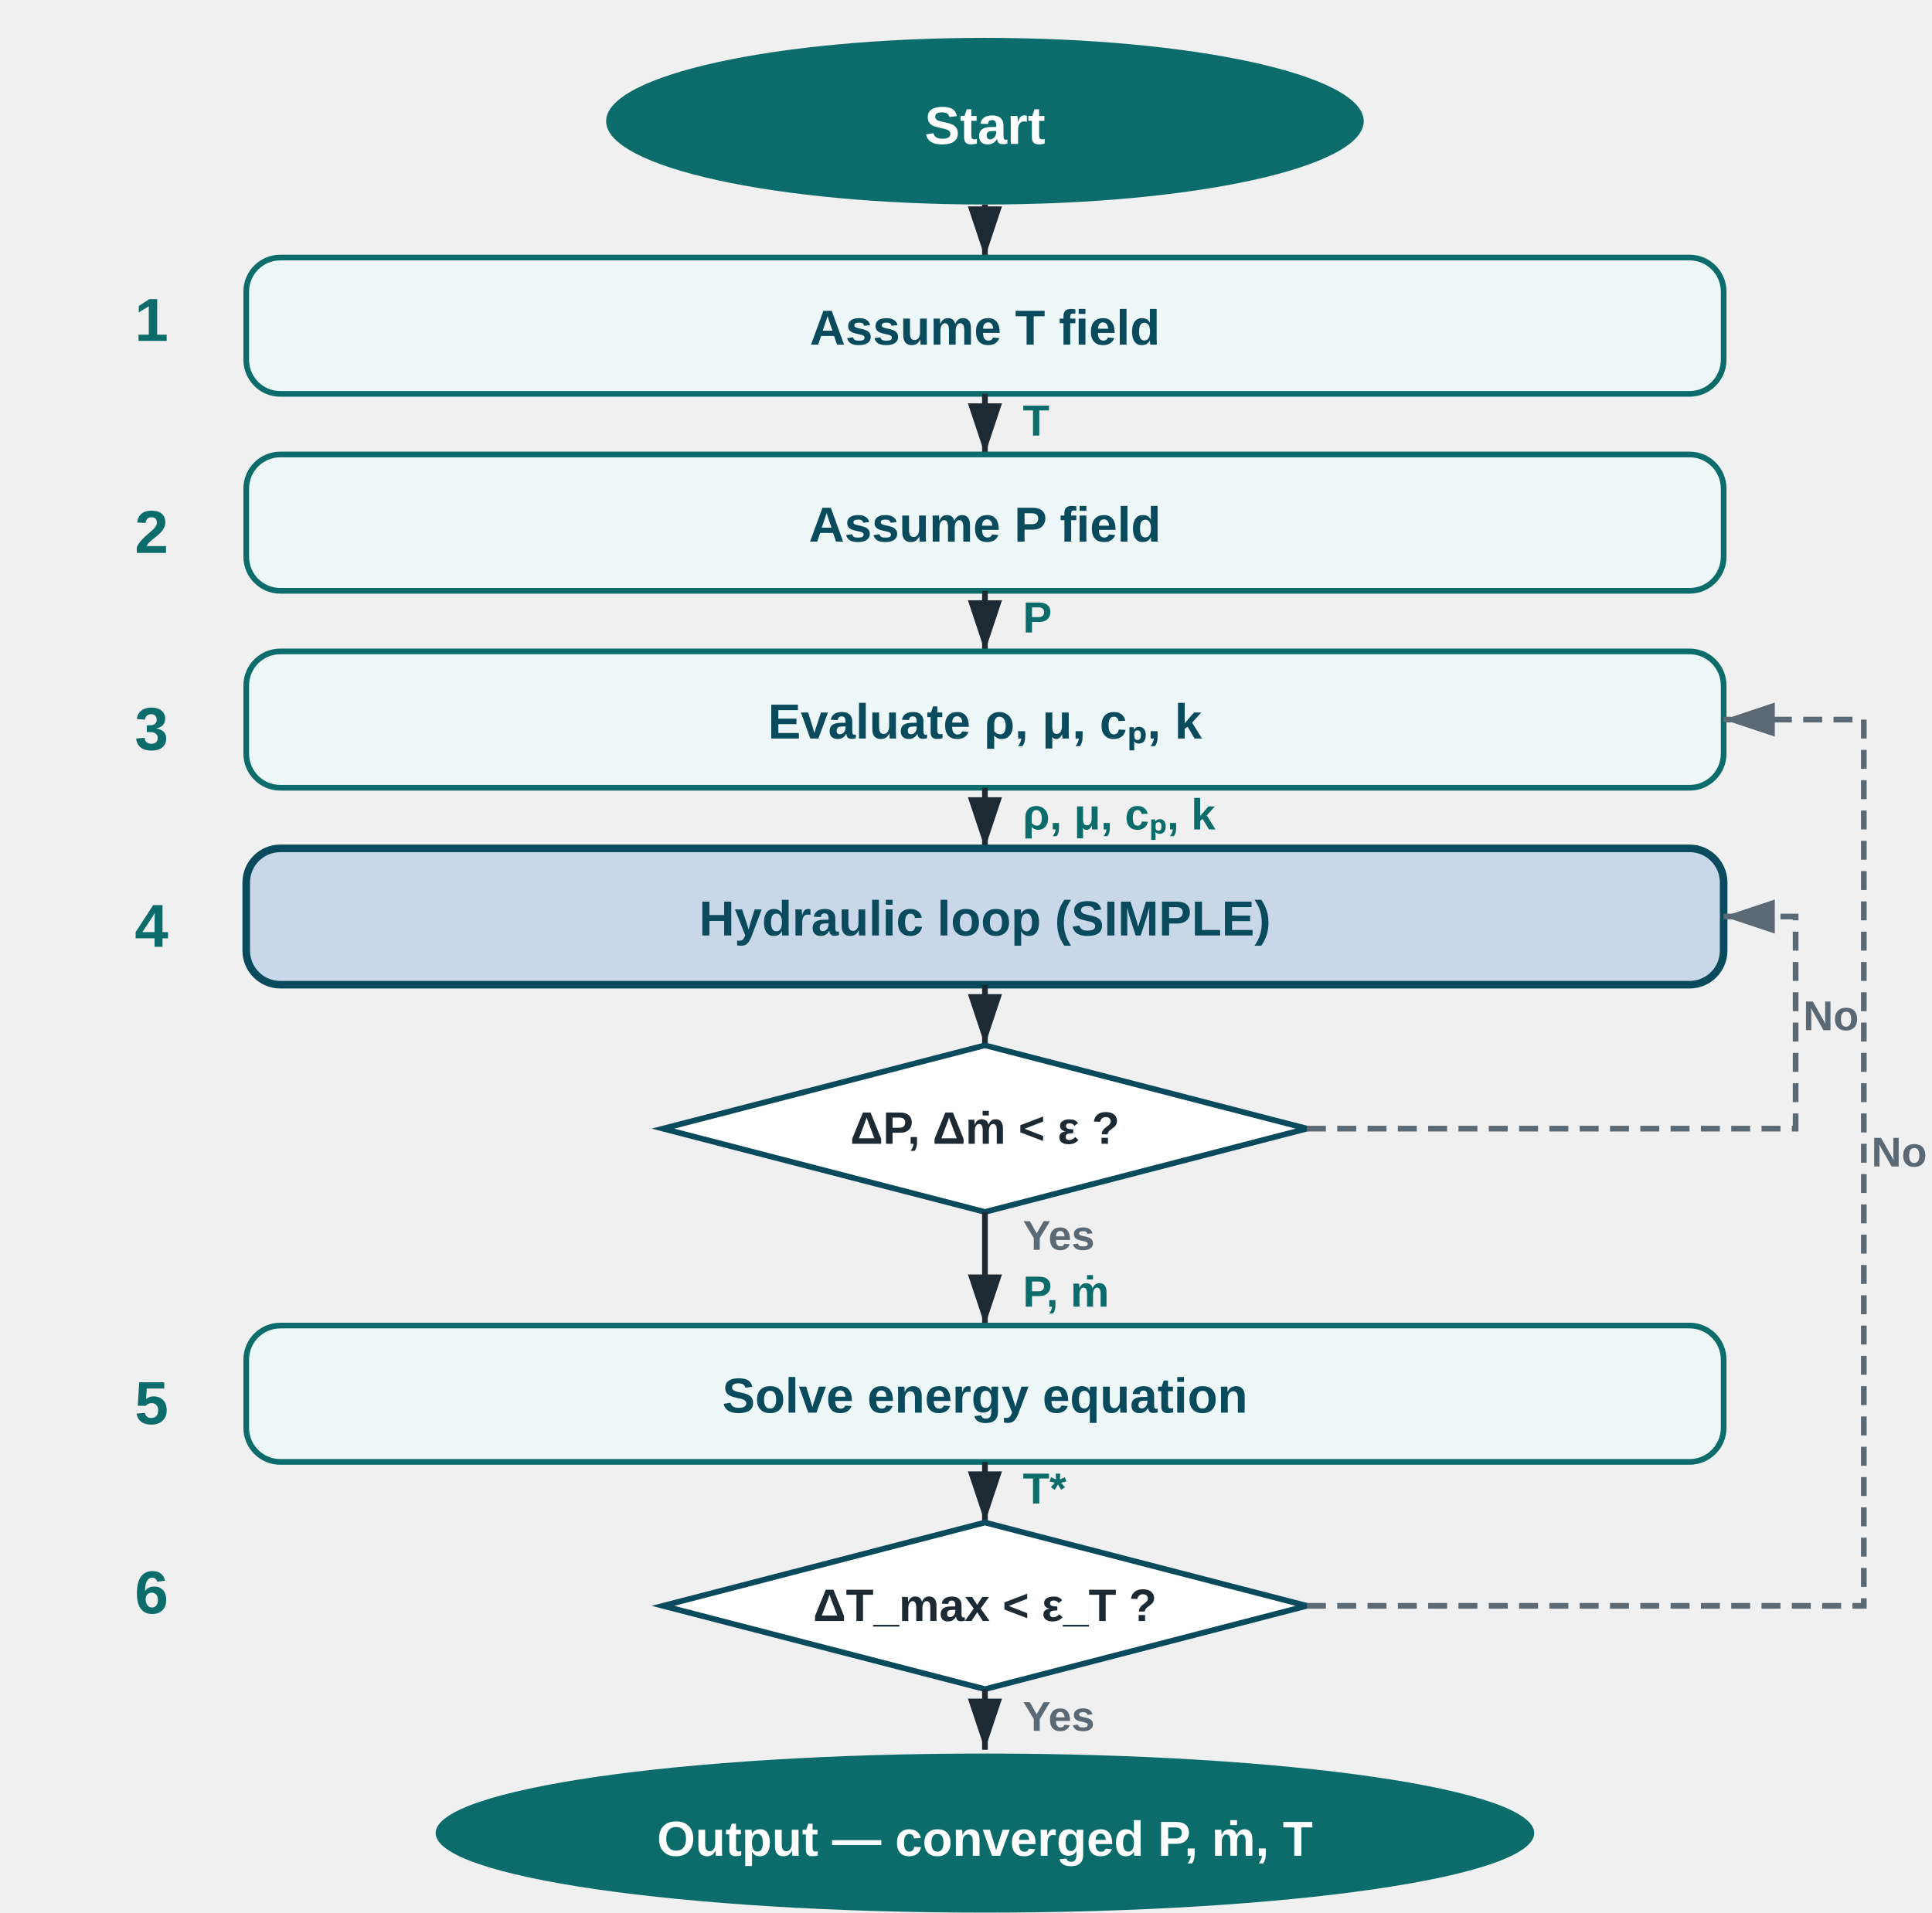
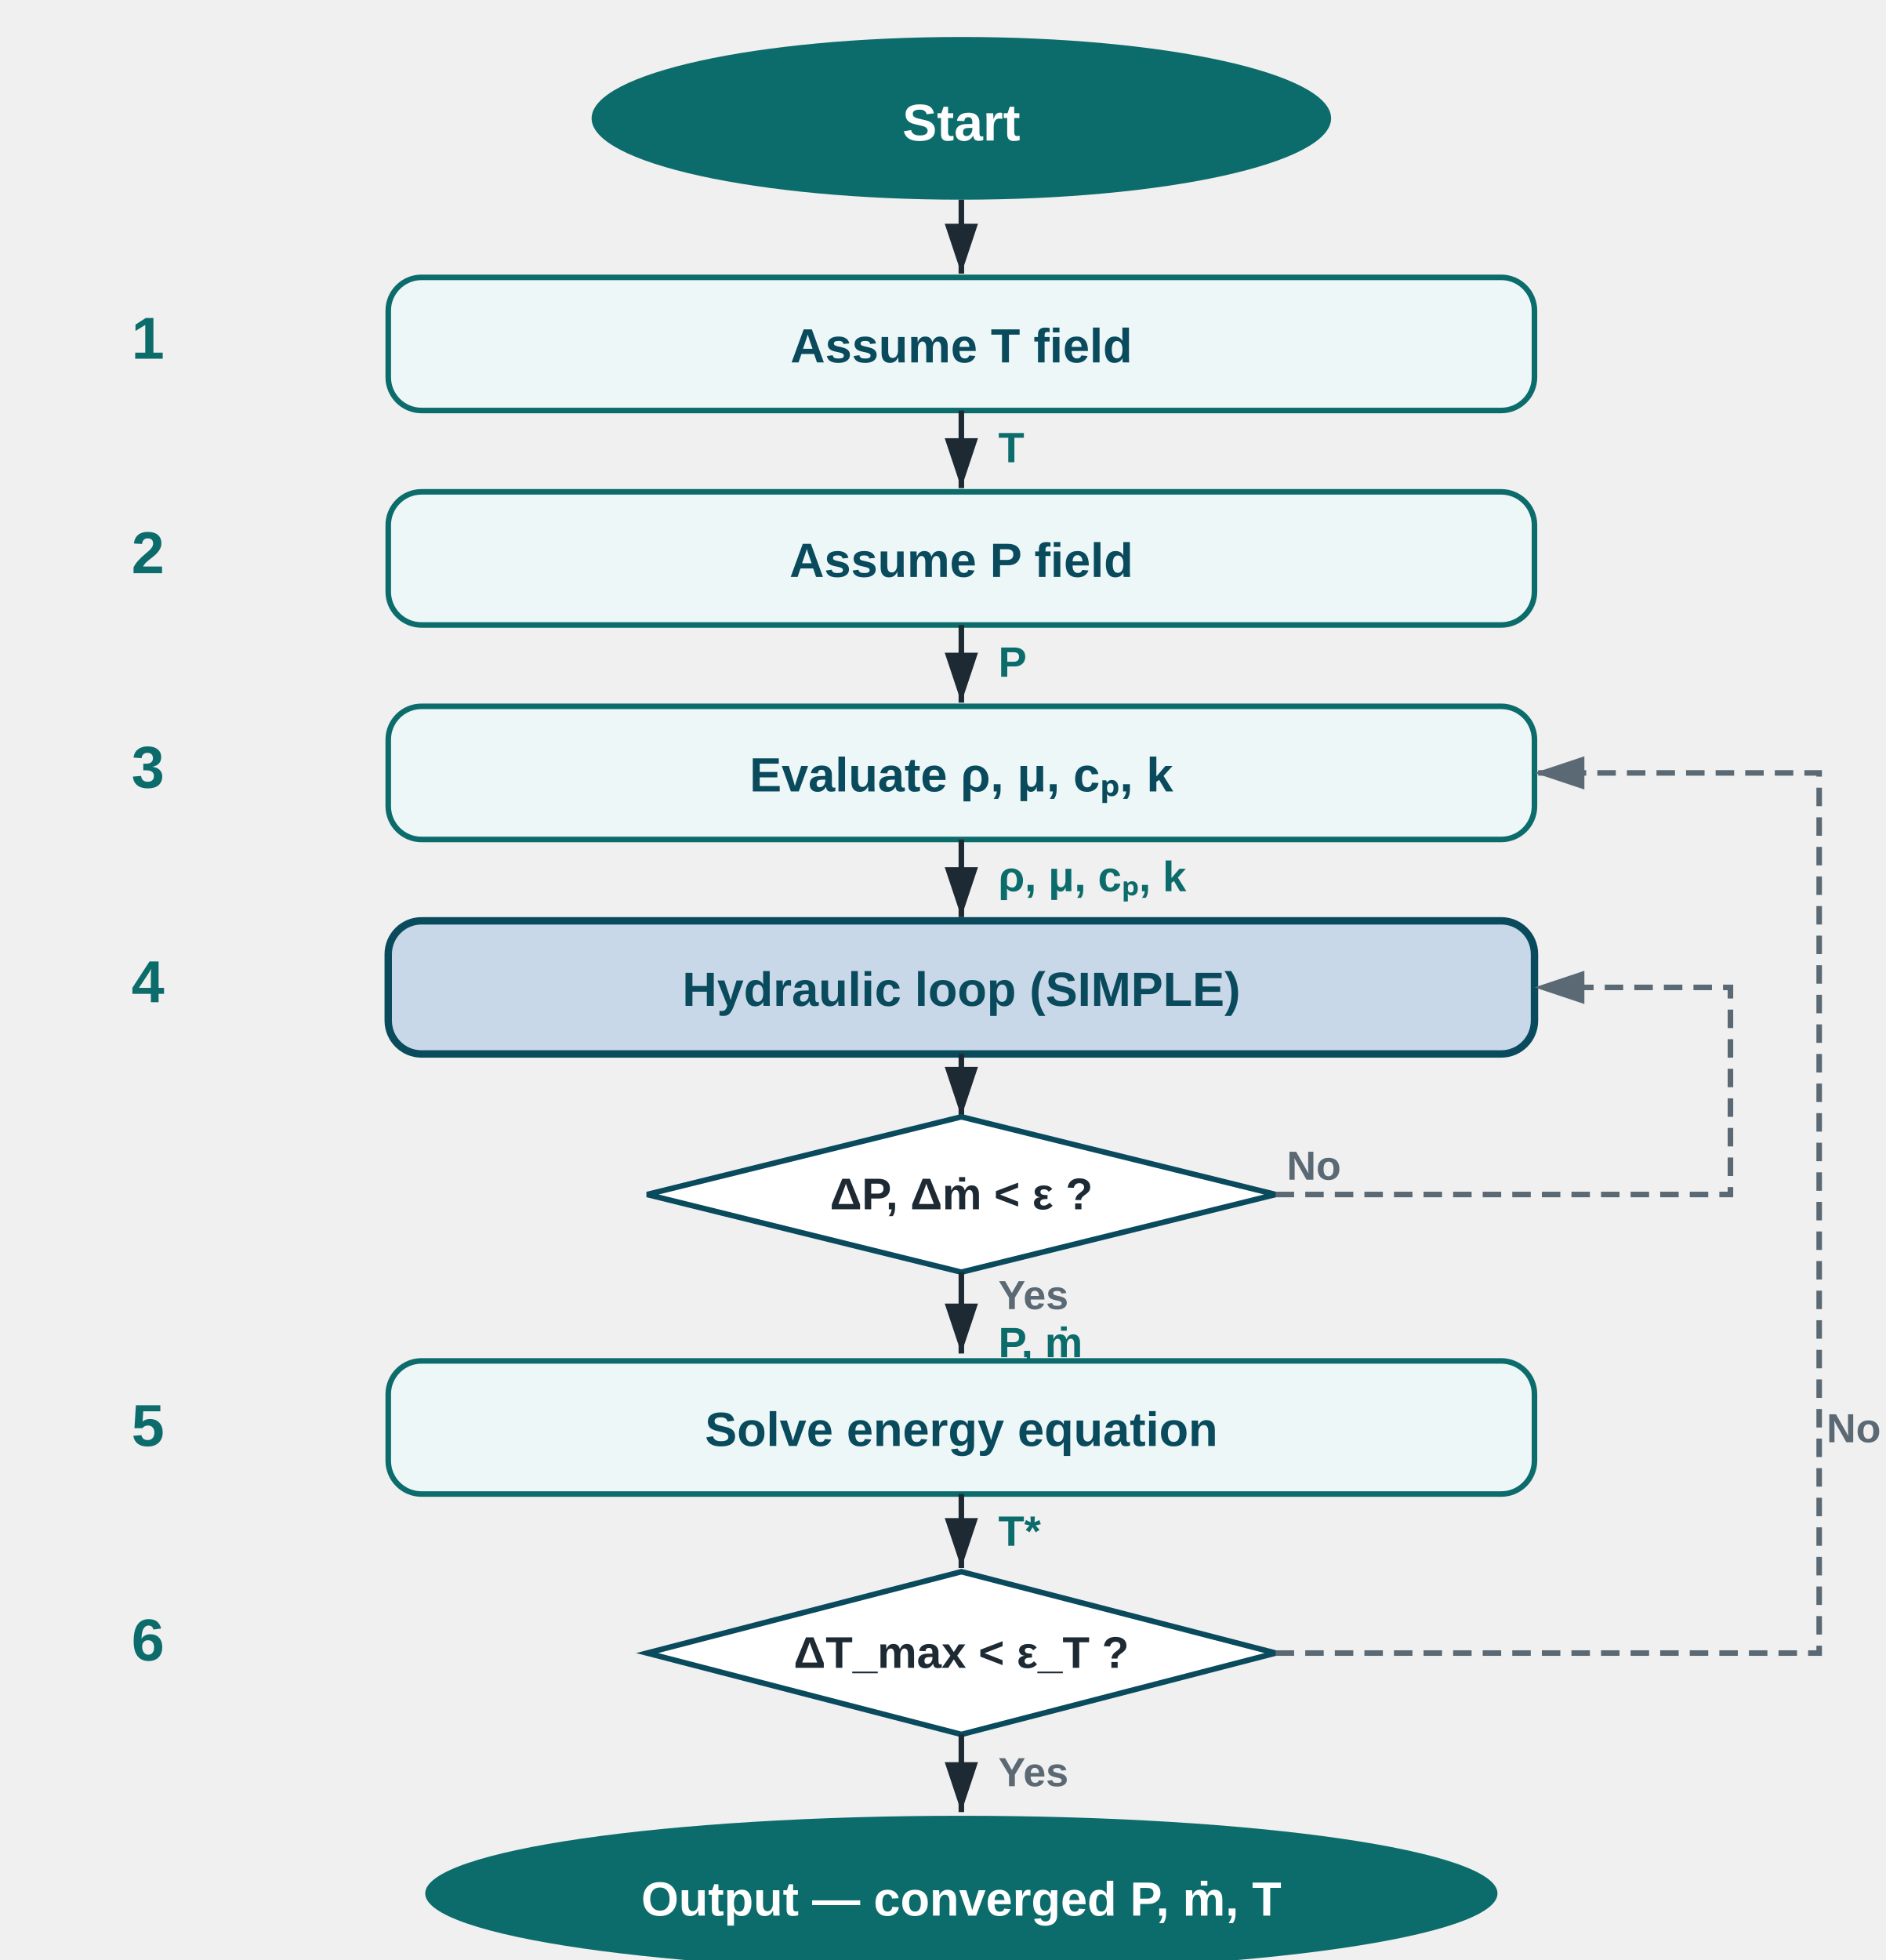
- <svg xmlns="http://www.w3.org/2000/svg" viewBox="0 0 510 505">
+ <svg xmlns="http://www.w3.org/2000/svg" viewBox="0 0 510 530">
  <defs>
    <style>text { font-family: 'Avenir Next','Segoe UI','Helvetica Neue',Arial,sans-serif; }</style>
    <marker id="ah" markerWidth="9" markerHeight="6" refX="9" refY="3" orient="auto">
      <polygon points="0 0,9 3,0 6" fill="#1d2a34" />
    </marker>
    <marker id="ahm" markerWidth="9" markerHeight="6" refX="9" refY="3" orient="auto">
      <polygon points="0 0,9 3,0 6" fill="#5b6974" />
    </marker>
  </defs>
  <ellipse cx="260" cy="32" rx="100" ry="22" fill="#0c6c6b" />
  <text x="260" y="38" text-anchor="middle" fill="white" font-size="14" font-weight="700">Start</text>
-   <line x1="260" y1="54" x2="260" y2="68" stroke="#1d2a34" stroke-width="1.5" marker-end="url(#ah)" />
-   <text x="40" y="90" text-anchor="middle" fill="#0c6c6b" font-size="16" font-weight="800">1</text>
-   <rect x="65" y="68" width="390" height="36" rx="9" fill="#edf7f7" stroke="#0c6c6b" stroke-width="1.5" />
-   <text x="260" y="91" text-anchor="middle" fill="#094a5c" font-size="13" font-weight="700">Assume T field</text>
-   <line x1="260" y1="104" x2="260" y2="120" stroke="#1d2a34" stroke-width="1.5" marker-end="url(#ah)" />
-   <text x="270" y="115" fill="#0c6c6b" font-size="11.5" font-weight="700">T</text>
-   <text x="40" y="146" text-anchor="middle" fill="#0c6c6b" font-size="16" font-weight="800">2</text>
-   <rect x="65" y="120" width="390" height="36" rx="9" fill="#edf7f7" stroke="#0c6c6b" stroke-width="1.5" />
-   <text x="260" y="143" text-anchor="middle" fill="#094a5c" font-size="13" font-weight="700">Assume P field</text>
-   <line x1="260" y1="156" x2="260" y2="172" stroke="#1d2a34" stroke-width="1.5" marker-end="url(#ah)" />
-   <text x="270" y="167" fill="#0c6c6b" font-size="11.5" font-weight="700">P</text>
-   <text x="40" y="198" text-anchor="middle" fill="#0c6c6b" font-size="16" font-weight="800">3</text>
-   <rect x="65" y="172" width="390" height="36" rx="9" fill="#edf7f7" stroke="#0c6c6b" stroke-width="1.5" />
-   <text x="260" y="195" text-anchor="middle" fill="#094a5c" font-size="13" font-weight="700">Evaluate ρ, μ, cₚ, k</text>
-   <line x1="260" y1="208" x2="260" y2="224" stroke="#1d2a34" stroke-width="1.5" marker-end="url(#ah)" />
-   <text x="270" y="219" fill="#0c6c6b" font-size="11.5" font-weight="700">ρ, μ, cₚ, k</text>
-   <text x="40" y="250" text-anchor="middle" fill="#0c6c6b" font-size="16" font-weight="800">4</text>
-   <rect x="65" y="224" width="390" height="36" rx="9" fill="#c8d8e8" stroke="#094a5c" stroke-width="2" />
-   <text x="260" y="247" text-anchor="middle" fill="#094a5c" font-size="13" font-weight="700">Hydraulic loop (SIMPLE)</text>
-   <line x1="260" y1="260" x2="260" y2="276" stroke="#1d2a34" stroke-width="1.5" marker-end="url(#ah)" />
-   <polygon points="260,276 345,298 260,320 175,298" fill="white" stroke="#094a5c" stroke-width="1.5" />
-   <text x="260" y="302" text-anchor="middle" fill="#1d2a34" font-size="12" font-weight="700">ΔP, Δṁ &lt; ε ?</text>
-   <line x1="260" y1="320" x2="260" y2="350" stroke="#1d2a34" stroke-width="1.5" marker-end="url(#ah)" />
-   <text x="270" y="330" fill="#5b6974" font-size="11" font-weight="600">Yes</text>
-   <text x="270" y="345" fill="#0c6c6b" font-size="11.5" font-weight="700">P, ṁ</text>
-   <path d="M 345,298 L 474,298 L 474,242 L 455,242" fill="none" stroke="#5b6974" stroke-width="1.5" stroke-dasharray="5 3" marker-end="url(#ahm)" />
-   <text x="476" y="272" fill="#5b6974" font-size="11" font-weight="600">No</text>
-   <text x="40" y="376" text-anchor="middle" fill="#0c6c6b" font-size="16" font-weight="800">5</text>
-   <rect x="65" y="350" width="390" height="36" rx="9" fill="#edf7f7" stroke="#0c6c6b" stroke-width="1.5" />
-   <text x="260" y="373" text-anchor="middle" fill="#094a5c" font-size="13" font-weight="700">Solve energy equation</text>
-   <line x1="260" y1="386" x2="260" y2="402" stroke="#1d2a34" stroke-width="1.5" marker-end="url(#ah)" />
-   <text x="270" y="397" fill="#0c6c6b" font-size="11.5" font-weight="700">T*</text>
-   <text x="40" y="426" text-anchor="middle" fill="#0c6c6b" font-size="16" font-weight="800">6</text>
-   <polygon points="260,402 345,424 260,446 175,424" fill="white" stroke="#094a5c" stroke-width="1.5" />
-   <text x="260" y="428" text-anchor="middle" fill="#1d2a34" font-size="12" font-weight="700">ΔT_max &lt; ε_T ?</text>
-   <line x1="260" y1="446" x2="260" y2="462" stroke="#1d2a34" stroke-width="1.5" marker-end="url(#ah)" />
-   <text x="270" y="457" fill="#5b6974" font-size="11" font-weight="600">Yes</text>
-   <path d="M 345,424 L 492,424 L 492,190 L 455,190" fill="none" stroke="#5b6974" stroke-width="1.5" stroke-dasharray="5 3" marker-end="url(#ahm)" />
-   <text x="494" y="308" fill="#5b6974" font-size="11" font-weight="600">No</text>
-   <ellipse cx="260" cy="484" rx="145" ry="21" fill="#0c6c6b" />
-   <text x="260" y="490" text-anchor="middle" fill="white" font-size="13" font-weight="700">Output — converged P, ṁ, T</text>
+   <line x1="260" y1="54" x2="260" y2="74" stroke="#1d2a34" stroke-width="1.5" marker-end="url(#ah)" />
+   <text x="40" y="97" text-anchor="middle" fill="#0c6c6b" font-size="16" font-weight="800">1</text>
+   <rect x="105" y="75" width="310" height="36" rx="9" fill="#edf7f7" stroke="#0c6c6b" stroke-width="1.5" />
+   <text x="260" y="98" text-anchor="middle" fill="#094a5c" font-size="13" font-weight="700">Assume T field</text>
+   <line x1="260" y1="111" x2="260" y2="132" stroke="#1d2a34" stroke-width="1.5" marker-end="url(#ah)" />
+   <text x="270" y="125" fill="#0c6c6b" font-size="11.5" font-weight="700">T</text>
+   <text x="40" y="155" text-anchor="middle" fill="#0c6c6b" font-size="16" font-weight="800">2</text>
+   <rect x="105" y="133" width="310" height="36" rx="9" fill="#edf7f7" stroke="#0c6c6b" stroke-width="1.5" />
+   <text x="260" y="156" text-anchor="middle" fill="#094a5c" font-size="13" font-weight="700">Assume P field</text>
+   <line x1="260" y1="169" x2="260" y2="190" stroke="#1d2a34" stroke-width="1.5" marker-end="url(#ah)" />
+   <text x="270" y="183" fill="#0c6c6b" font-size="11.5" font-weight="700">P</text>
+   <text x="40" y="213" text-anchor="middle" fill="#0c6c6b" font-size="16" font-weight="800">3</text>
+   <rect x="105" y="191" width="310" height="36" rx="9" fill="#edf7f7" stroke="#0c6c6b" stroke-width="1.5" />
+   <text x="260" y="214" text-anchor="middle" fill="#094a5c" font-size="13" font-weight="700">Evaluate ρ, μ, cₚ, k</text>
+   <line x1="260" y1="227" x2="260" y2="248" stroke="#1d2a34" stroke-width="1.5" marker-end="url(#ah)" />
+   <text x="270" y="241" fill="#0c6c6b" font-size="11.5" font-weight="700">ρ, μ, cₚ, k</text>
+   <text x="40" y="271" text-anchor="middle" fill="#0c6c6b" font-size="16" font-weight="800">4</text>
+   <rect x="105" y="249" width="310" height="36" rx="9" fill="#c8d8e8" stroke="#094a5c" stroke-width="2" />
+   <text x="260" y="272" text-anchor="middle" fill="#094a5c" font-size="13" font-weight="700">Hydraulic loop (SIMPLE)</text>
+   <line x1="260" y1="285" x2="260" y2="302" stroke="#1d2a34" stroke-width="1.5" marker-end="url(#ah)" />
+   <polygon points="260,302 345,323 260,344 175,323" fill="white" stroke="#094a5c" stroke-width="1.5" />
+   <text x="260" y="327" text-anchor="middle" fill="#1d2a34" font-size="12" font-weight="700">ΔP, Δṁ &lt; ε ?</text>
+   <line x1="260" y1="344" x2="260" y2="366" stroke="#1d2a34" stroke-width="1.5" marker-end="url(#ah)" />
+   <text x="270" y="354" fill="#5b6974" font-size="11" font-weight="600">Yes</text>
+   <text x="270" y="367" fill="#0c6c6b" font-size="11.5" font-weight="700">P, ṁ</text>
+   <path d="M 345,323 L 468,323 L 468,267 L 415,267" fill="none" stroke="#5b6974" stroke-width="1.5" stroke-dasharray="5 3" marker-end="url(#ahm)" />
+   <text x="348" y="319" fill="#5b6974" font-size="11" font-weight="600">No</text>
+   <text x="40" y="391" text-anchor="middle" fill="#0c6c6b" font-size="16" font-weight="800">5</text>
+   <rect x="105" y="368" width="310" height="36" rx="9" fill="#edf7f7" stroke="#0c6c6b" stroke-width="1.5" />
+   <text x="260" y="391" text-anchor="middle" fill="#094a5c" font-size="13" font-weight="700">Solve energy equation</text>
+   <line x1="260" y1="404" x2="260" y2="424" stroke="#1d2a34" stroke-width="1.5" marker-end="url(#ah)" />
+   <text x="270" y="418" fill="#0c6c6b" font-size="11.5" font-weight="700">T*</text>
+   <text x="40" y="449" text-anchor="middle" fill="#0c6c6b" font-size="16" font-weight="800">6</text>
+   <polygon points="260,425 345,447 260,469 175,447" fill="white" stroke="#094a5c" stroke-width="1.5" />
+   <text x="260" y="451" text-anchor="middle" fill="#1d2a34" font-size="12" font-weight="700">ΔT_max &lt; ε_T ?</text>
+   <line x1="260" y1="469" x2="260" y2="490" stroke="#1d2a34" stroke-width="1.5" marker-end="url(#ah)" />
+   <text x="270" y="483" fill="#5b6974" font-size="11" font-weight="600">Yes</text>
+   <path d="M 345,447 L 492,447 L 492,209 L 415,209" fill="none" stroke="#5b6974" stroke-width="1.5" stroke-dasharray="5 3" marker-end="url(#ahm)" />
+   <text x="494" y="390" fill="#5b6974" font-size="11" font-weight="600">No</text>
+   <ellipse cx="260" cy="512" rx="145" ry="21" fill="#0c6c6b" />
+   <text x="260" y="518" text-anchor="middle" fill="white" font-size="13" font-weight="700">Output — converged P, ṁ, T</text>
</svg>
